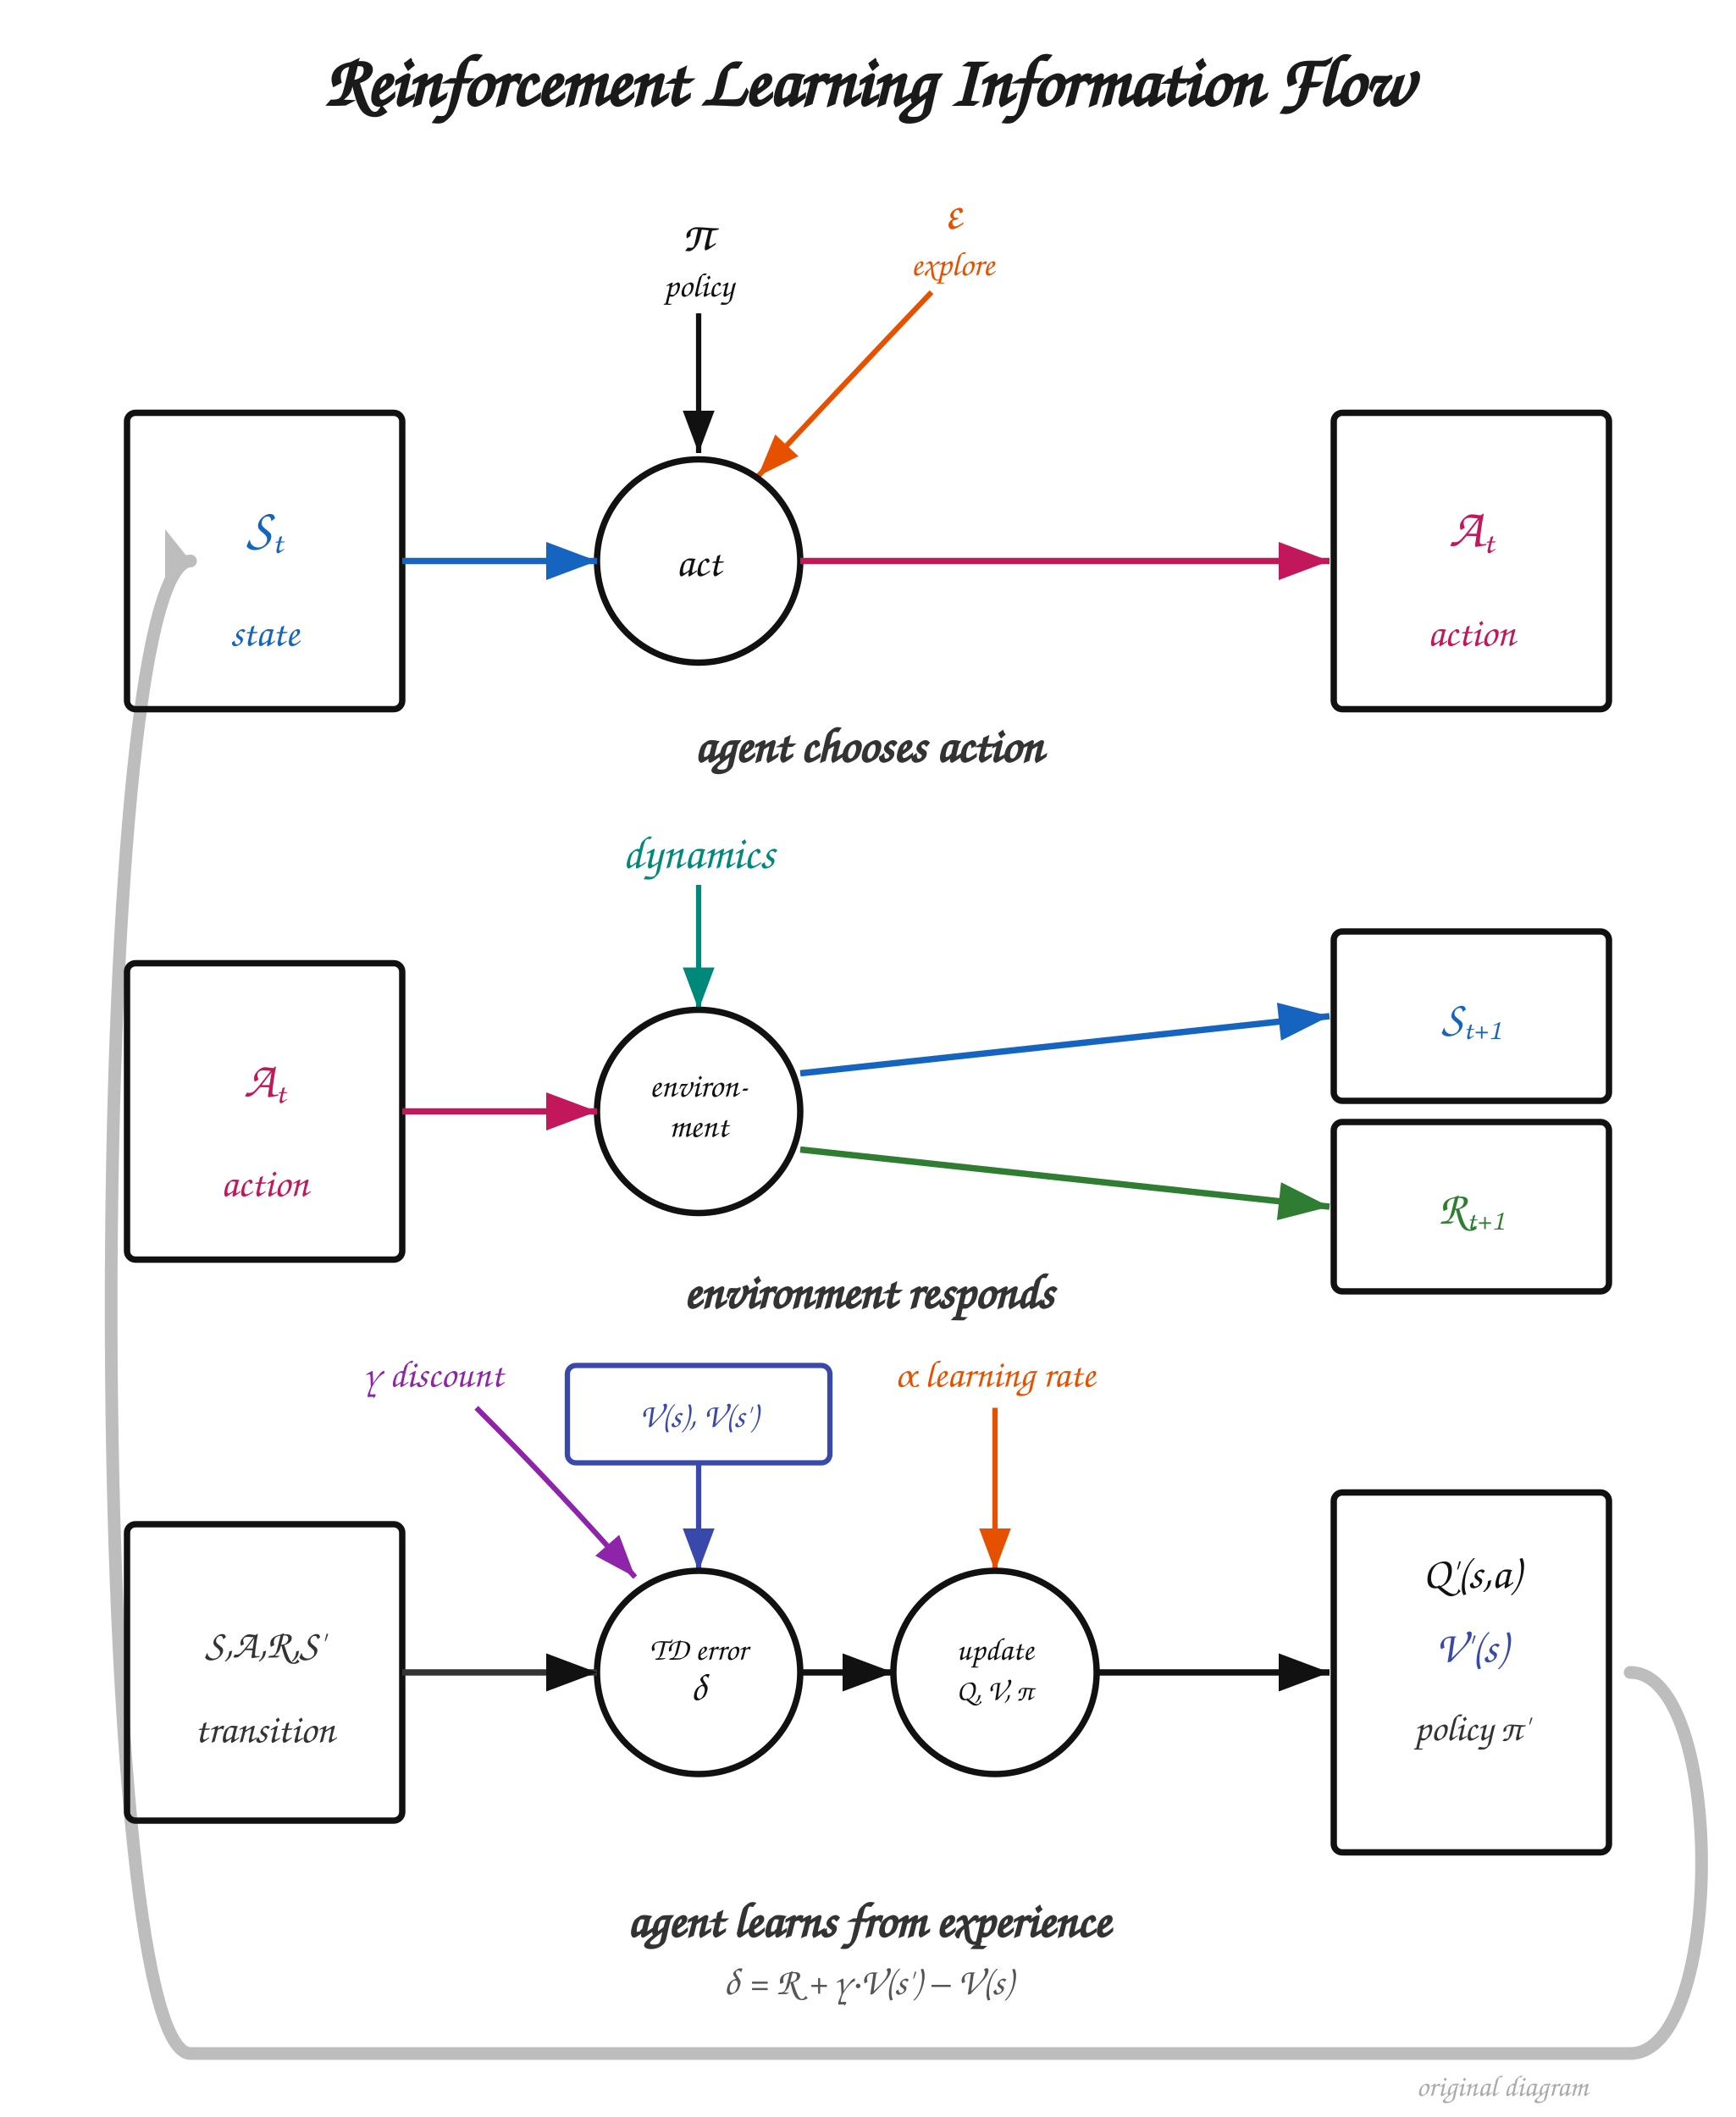
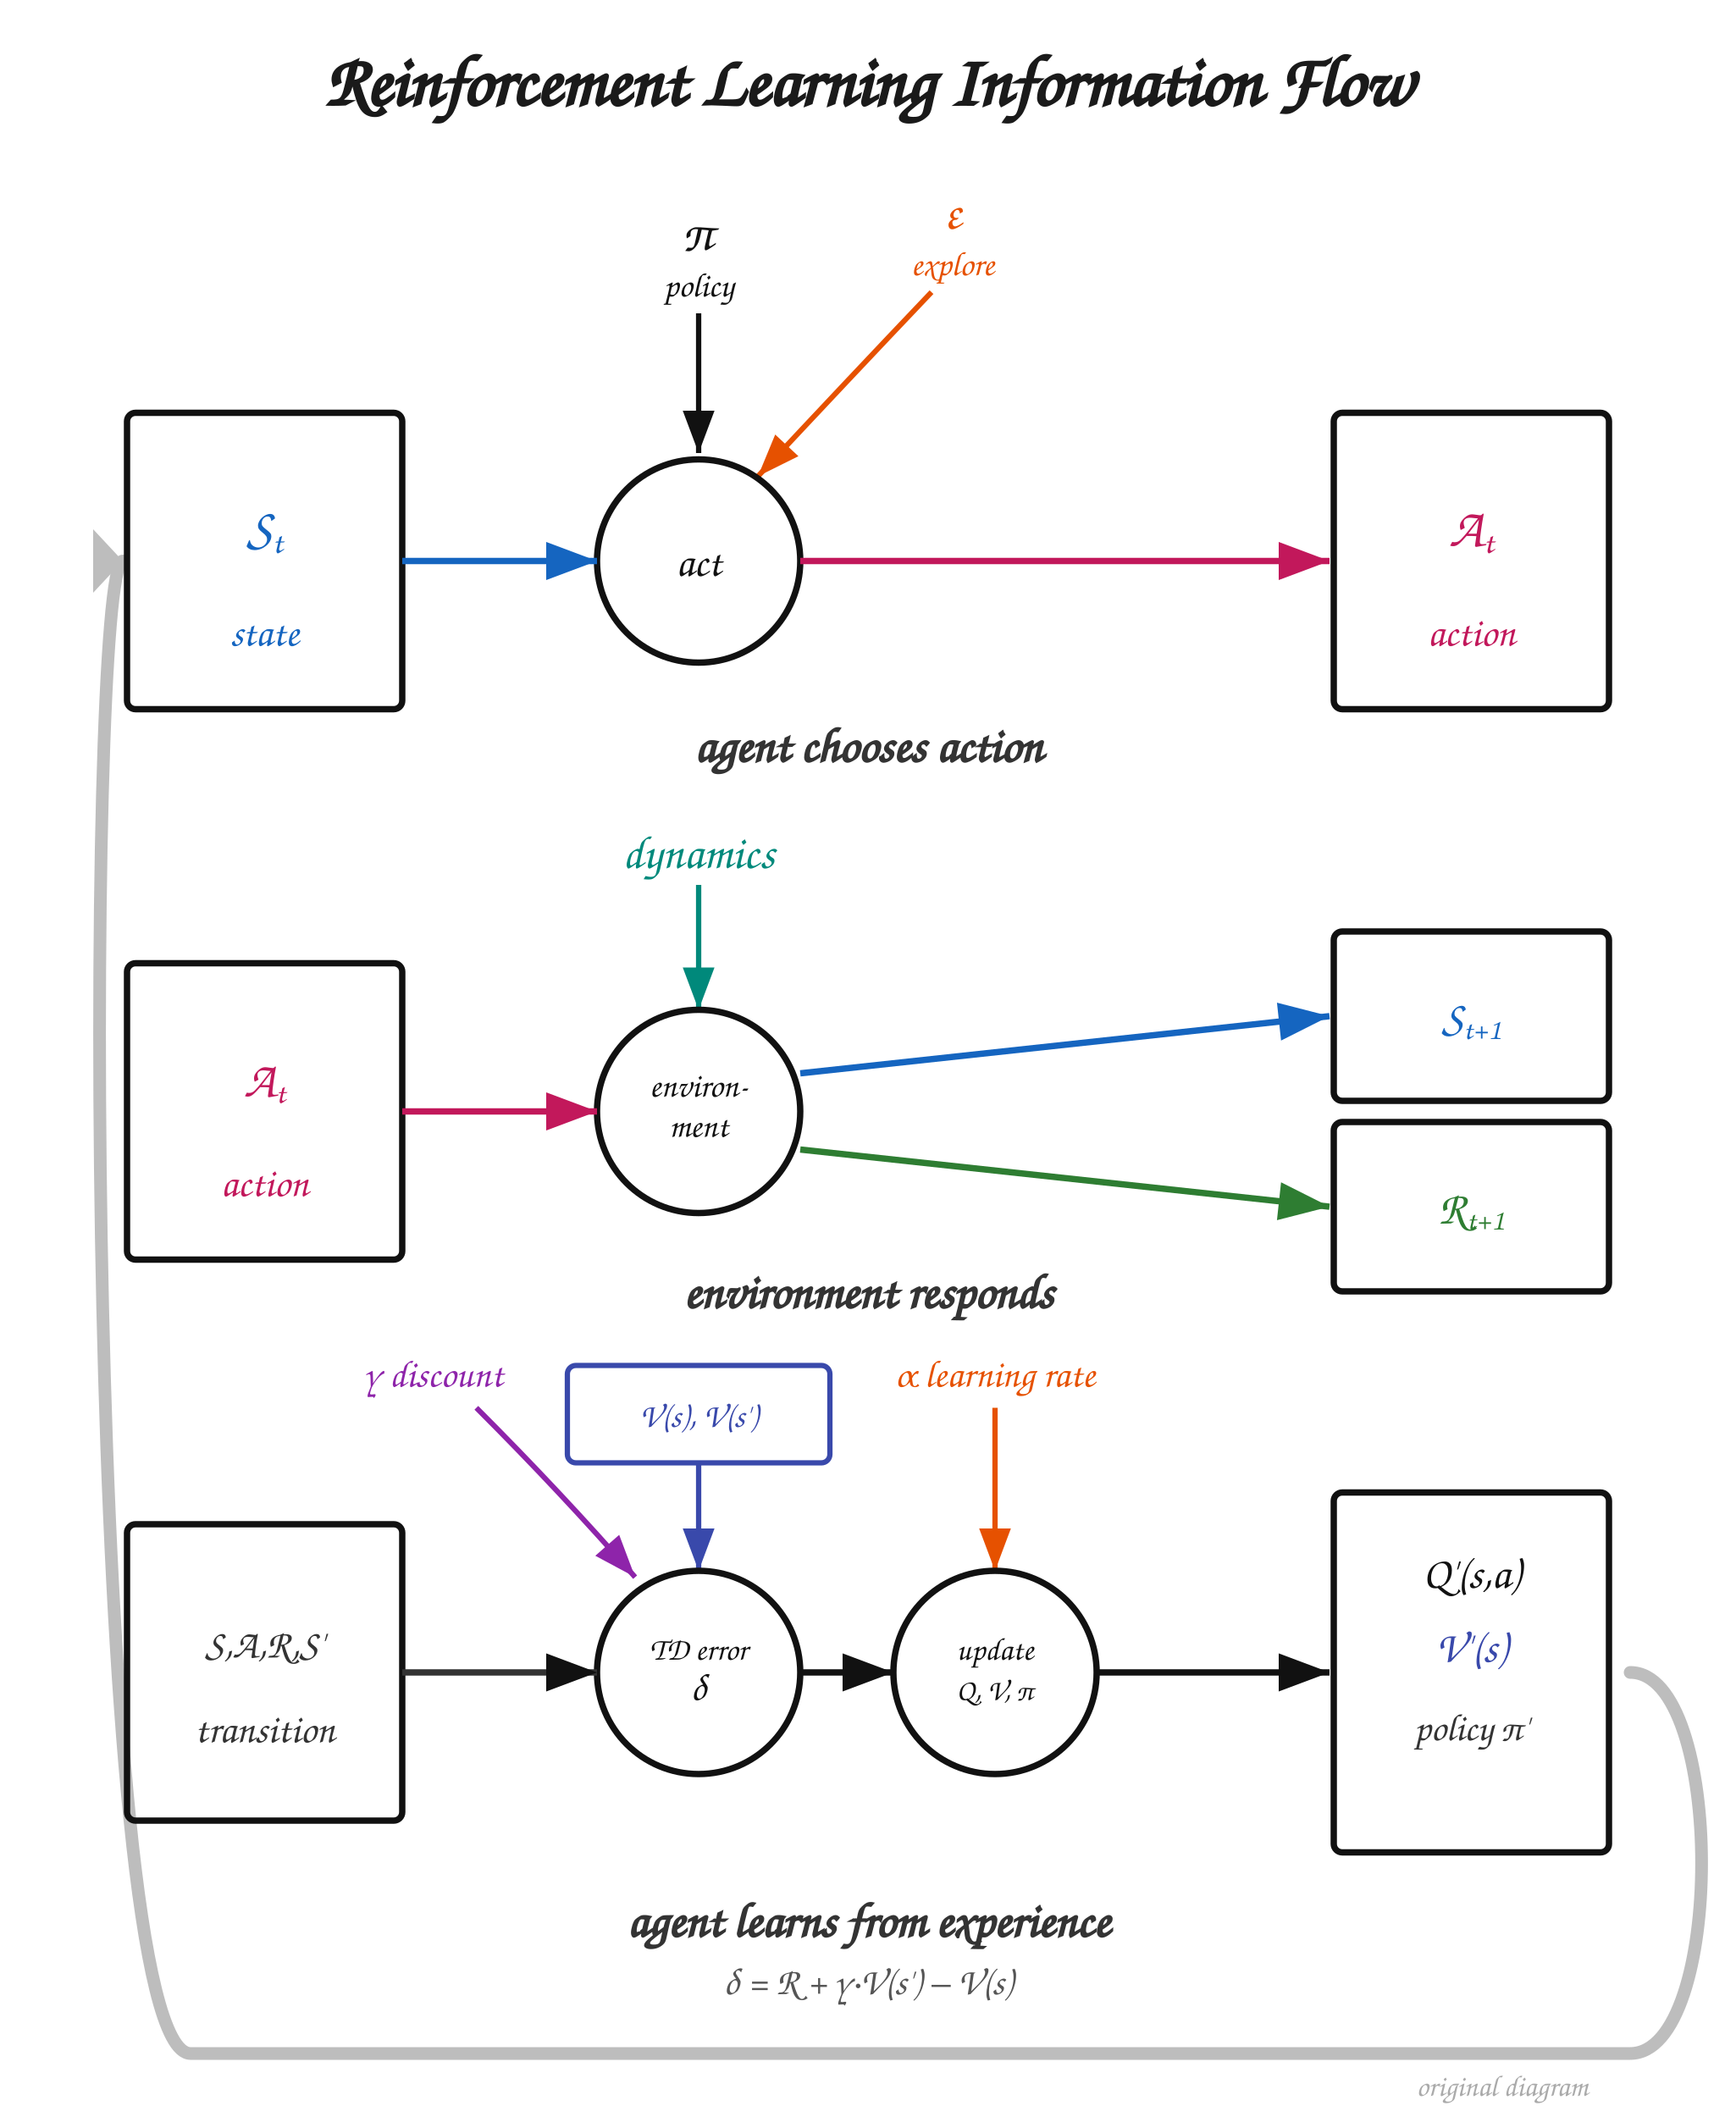
<svg xmlns="http://www.w3.org/2000/svg" viewBox="0 0 820 1000" font-family="'Comic Sans MS', 'Segoe Print', 'Chalkboard SE', cursive">
  <rect width="820" height="1000" fill="#ffffff" />
  <text x="410" y="50" text-anchor="middle" font-size="34" fill="#1a1a1a" font-weight="bold">Reinforcement Learning Information Flow</text>
-   <path d="M770 790 C 815 790 815 970 770 970 L 90 970 C 40 970 40 265 90 265" fill="none" stroke="#bdbdbd" stroke-width="6" stroke-linecap="round" />
-   <polygon points="90,265 78,250 78,280" fill="#bdbdbd" />
+   <path d="M770 790 C 815 790 815 970 770 970 L 90 970 C 40 970 40 265 58 265" fill="none" stroke="#bdbdbd" stroke-width="6" stroke-linecap="round" />
+   <polygon points="58,265 44,250 44,280" fill="#bdbdbd" />
  <rect x="60" y="195" width="130" height="140" fill="none" stroke="#111" stroke-width="3" rx="4" />
  <text x="125" y="258" text-anchor="middle" font-size="26" fill="#1565c0">S<tspan baseline-shift="sub" font-size="16">t</tspan>
  </text>
  <text x="125" y="305" text-anchor="middle" font-size="19" fill="#1565c0">state</text>
  <text x="330" y="118" text-anchor="middle" font-size="26" fill="#111">π</text>
  <text x="330" y="140" text-anchor="middle" font-size="16" fill="#111">policy</text>
  <path d="M330 148 L330 214" stroke="#111" stroke-width="2.5" marker-end="url(#arrowBlack)" />
  <text x="450" y="108" text-anchor="middle" font-size="24" fill="#e65100">ε</text>
  <text x="450" y="130" text-anchor="middle" font-size="16" fill="#e65100">explore</text>
  <path d="M440 138 Q400 180 358 225" stroke="#e65100" stroke-width="2.5" fill="none" marker-end="url(#arrowOrange)" />
  <circle cx="330" cy="265" r="48" fill="#fff" stroke="#111" stroke-width="3" />
  <text x="330" y="272" text-anchor="middle" font-size="20" fill="#111">act</text>
  <line x1="190" y1="265" x2="282" y2="265" stroke="#1565c0" stroke-width="3" marker-end="url(#arrowBlue)" />
  <line x1="378" y1="265" x2="628" y2="265" stroke="#c2185b" stroke-width="3" marker-end="url(#arrowPink)" />
  <rect x="630" y="195" width="130" height="140" fill="none" stroke="#111" stroke-width="3" rx="4" />
  <text x="695" y="258" text-anchor="middle" font-size="26" fill="#c2185b">A<tspan baseline-shift="sub" font-size="16">t</tspan>
  </text>
  <text x="695" y="305" text-anchor="middle" font-size="19" fill="#c2185b">action</text>
  <text x="410" y="360" text-anchor="middle" font-size="23" fill="#333" font-weight="bold">agent chooses action</text>
  <rect x="60" y="455" width="130" height="140" fill="none" stroke="#111" stroke-width="3" rx="4" />
  <text x="125" y="518" text-anchor="middle" font-size="24" fill="#c2185b">A<tspan baseline-shift="sub" font-size="15">t</tspan>
  </text>
  <text x="125" y="565" text-anchor="middle" font-size="19" fill="#c2185b">action</text>
  <text x="330" y="410" text-anchor="middle" font-size="22" fill="#00897b">dynamics</text>
  <path d="M330 418 L330 477" stroke="#00897b" stroke-width="2.5" marker-end="url(#arrowTeal)" />
  <circle cx="330" cy="525" r="48" fill="#fff" stroke="#111" stroke-width="3" />
  <text x="330" y="518" text-anchor="middle" font-size="16" fill="#111">environ-</text>
  <text x="330" y="537" text-anchor="middle" font-size="16" fill="#111">ment</text>
  <line x1="190" y1="525" x2="282" y2="525" stroke="#c2185b" stroke-width="3" marker-end="url(#arrowPink)" />
  <line x1="378" y1="507" x2="628" y2="480" stroke="#1565c0" stroke-width="3" marker-end="url(#arrowBlue)" />
  <line x1="378" y1="543" x2="628" y2="570" stroke="#2e7d32" stroke-width="3" marker-end="url(#arrowGreen)" />
  <rect x="630" y="440" width="130" height="80" fill="none" stroke="#111" stroke-width="3" rx="4" />
  <text x="695" y="488" text-anchor="middle" font-size="22" fill="#1565c0">S<tspan baseline-shift="sub" font-size="14">t+1</tspan>
  </text>
  <rect x="630" y="530" width="130" height="80" fill="none" stroke="#111" stroke-width="3" rx="4" />
  <text x="695" y="578" text-anchor="middle" font-size="22" fill="#2e7d32">R<tspan baseline-shift="sub" font-size="14">t+1</tspan>
  </text>
  <text x="410" y="618" text-anchor="middle" font-size="23" fill="#333" font-weight="bold">environment responds</text>
  <rect x="60" y="720" width="130" height="140" fill="none" stroke="#111" stroke-width="3" rx="4" />
  <text x="125" y="783" text-anchor="middle" font-size="19" fill="#333">S,A,R,S'</text>
  <text x="125" y="823" text-anchor="middle" font-size="19" fill="#333">transition</text>
  <rect x="268" y="645" width="124" height="46" fill="none" stroke="#3949ab" stroke-width="2.5" rx="4" />
  <text x="330" y="674" text-anchor="middle" font-size="16" fill="#3949ab">V(s), V(s')</text>
  <path d="M330 691 L330 742" stroke="#3949ab" stroke-width="2.5" marker-end="url(#arrowIndigo)" />
  <text x="205" y="655" text-anchor="middle" font-size="18" fill="#8e24aa">γ discount</text>
  <path d="M225 665 Q265 705 300 745" stroke="#8e24aa" stroke-width="2.5" fill="none" marker-end="url(#arrowPurple)" />
  <text x="470" y="655" text-anchor="middle" font-size="18" fill="#e65100">α learning rate</text>
  <path d="M470 665 L470 742" stroke="#e65100" stroke-width="2.5" marker-end="url(#arrowOrange)" />
  <circle cx="330" cy="790" r="48" fill="#fff" stroke="#111" stroke-width="3" />
  <text x="330" y="784" text-anchor="middle" font-size="15" fill="#111">TD error</text>
  <text x="330" y="803" text-anchor="middle" font-size="18" fill="#111">δ</text>
  <circle cx="470" cy="790" r="48" fill="#fff" stroke="#111" stroke-width="3" />
  <text x="470" y="784" text-anchor="middle" font-size="15" fill="#111">update</text>
  <text x="470" y="803" text-anchor="middle" font-size="14" fill="#111">Q, V, π</text>
  <line x1="190" y1="790" x2="282" y2="790" stroke="#333" stroke-width="3" marker-end="url(#arrowBlack)" />
  <line x1="378" y1="790" x2="422" y2="790" stroke="#111" stroke-width="3" marker-end="url(#arrowBlack)" />
  <line x1="518" y1="790" x2="628" y2="790" stroke="#111" stroke-width="3" marker-end="url(#arrowBlack)" />
  <rect x="630" y="705" width="130" height="170" fill="none" stroke="#111" stroke-width="3" rx="4" />
  <text x="695" y="750" text-anchor="middle" font-size="21" fill="#111">Q'(s,a)</text>
  <text x="695" y="785" text-anchor="middle" font-size="21" fill="#3949ab">V'(s)</text>
  <text x="695" y="822" text-anchor="middle" font-size="18" fill="#333">policy π'</text>
  <text x="410" y="915" text-anchor="middle" font-size="23" fill="#333" font-weight="bold">agent learns from experience</text>
  <text x="410" y="942" text-anchor="middle" font-size="18" fill="#555" font-style="italic">δ = R + γ·V(s') − V(s)</text>
  <defs>
    <marker id="arrowBlue" markerWidth="10" markerHeight="10" refX="8" refY="3" orient="auto">
      <path d="M0,0 L8,3 L0,6 Z" fill="#1565c0" />
    </marker>
    <marker id="arrowPink" markerWidth="10" markerHeight="10" refX="8" refY="3" orient="auto">
      <path d="M0,0 L8,3 L0,6 Z" fill="#c2185b" />
    </marker>
    <marker id="arrowGreen" markerWidth="10" markerHeight="10" refX="8" refY="3" orient="auto">
      <path d="M0,0 L8,3 L0,6 Z" fill="#2e7d32" />
    </marker>
    <marker id="arrowTeal" markerWidth="10" markerHeight="10" refX="8" refY="3" orient="auto">
      <path d="M0,0 L8,3 L0,6 Z" fill="#00897b" />
    </marker>
    <marker id="arrowOrange" markerWidth="10" markerHeight="10" refX="8" refY="3" orient="auto">
      <path d="M0,0 L8,3 L0,6 Z" fill="#e65100" />
    </marker>
    <marker id="arrowPurple" markerWidth="10" markerHeight="10" refX="8" refY="3" orient="auto">
      <path d="M0,0 L8,3 L0,6 Z" fill="#8e24aa" />
    </marker>
    <marker id="arrowIndigo" markerWidth="10" markerHeight="10" refX="8" refY="3" orient="auto">
      <path d="M0,0 L8,3 L0,6 Z" fill="#3949ab" />
    </marker>
    <marker id="arrowBlack" markerWidth="10" markerHeight="10" refX="8" refY="3" orient="auto">
      <path d="M0,0 L8,3 L0,6 Z" fill="#111" />
    </marker>
  </defs>
  <text x="750" y="990" text-anchor="end" font-size="14" fill="#aaa" font-style="italic">original diagram</text>
</svg>
